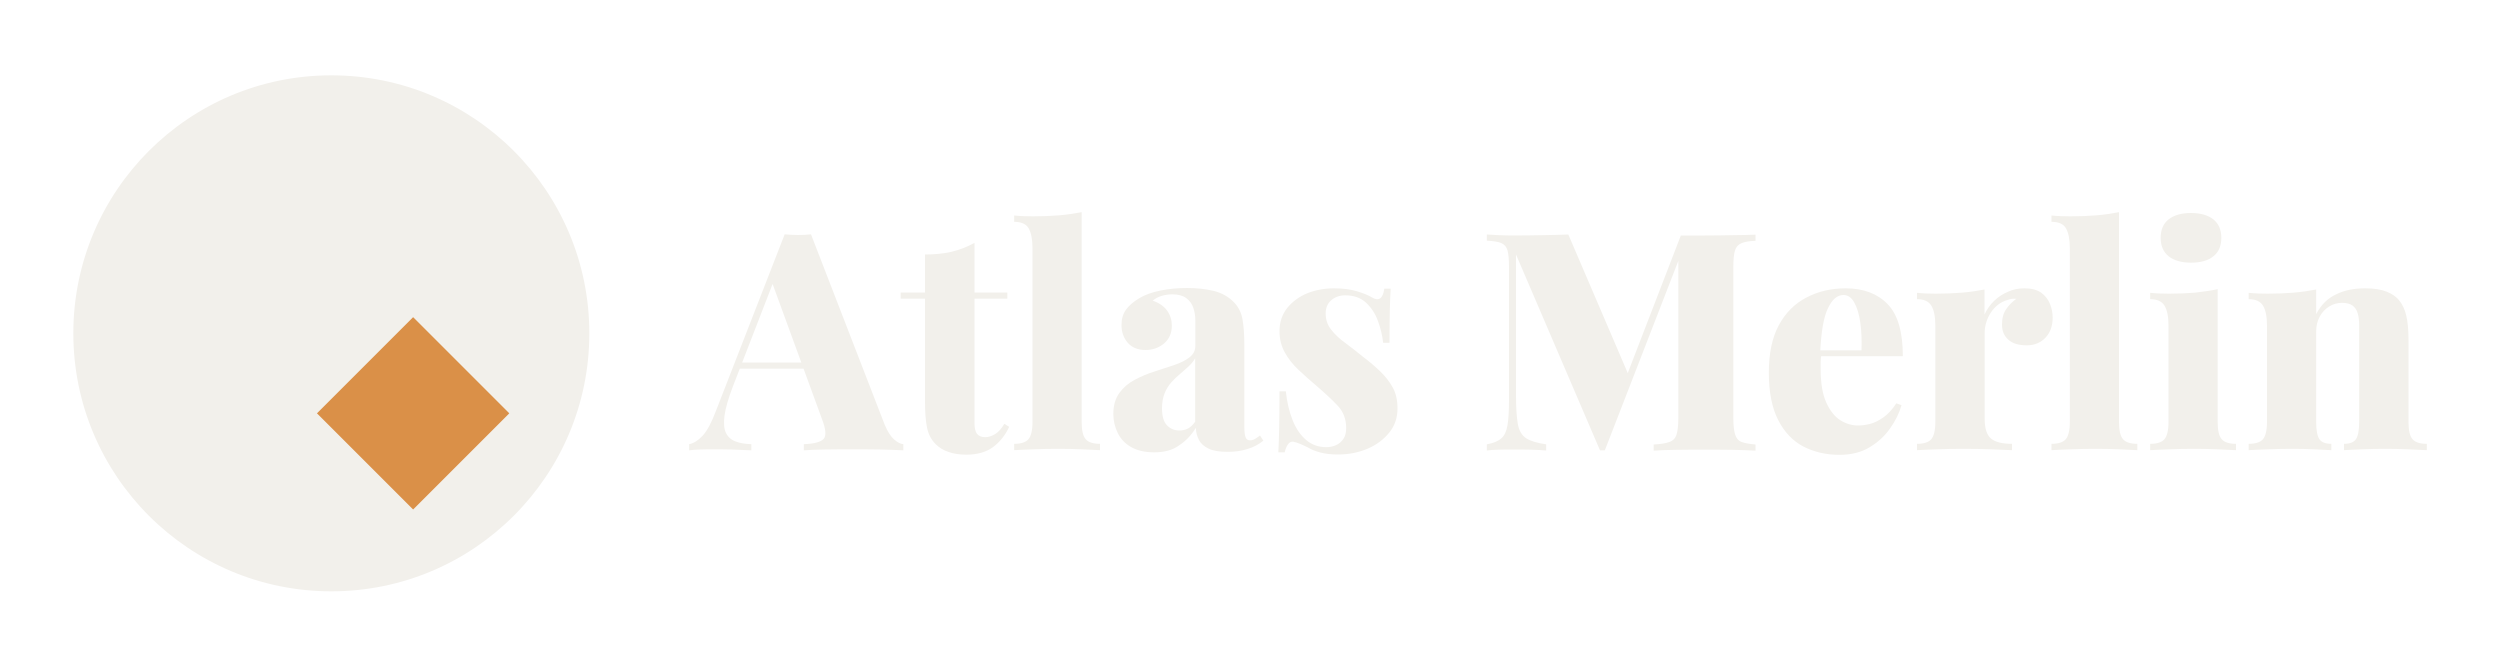
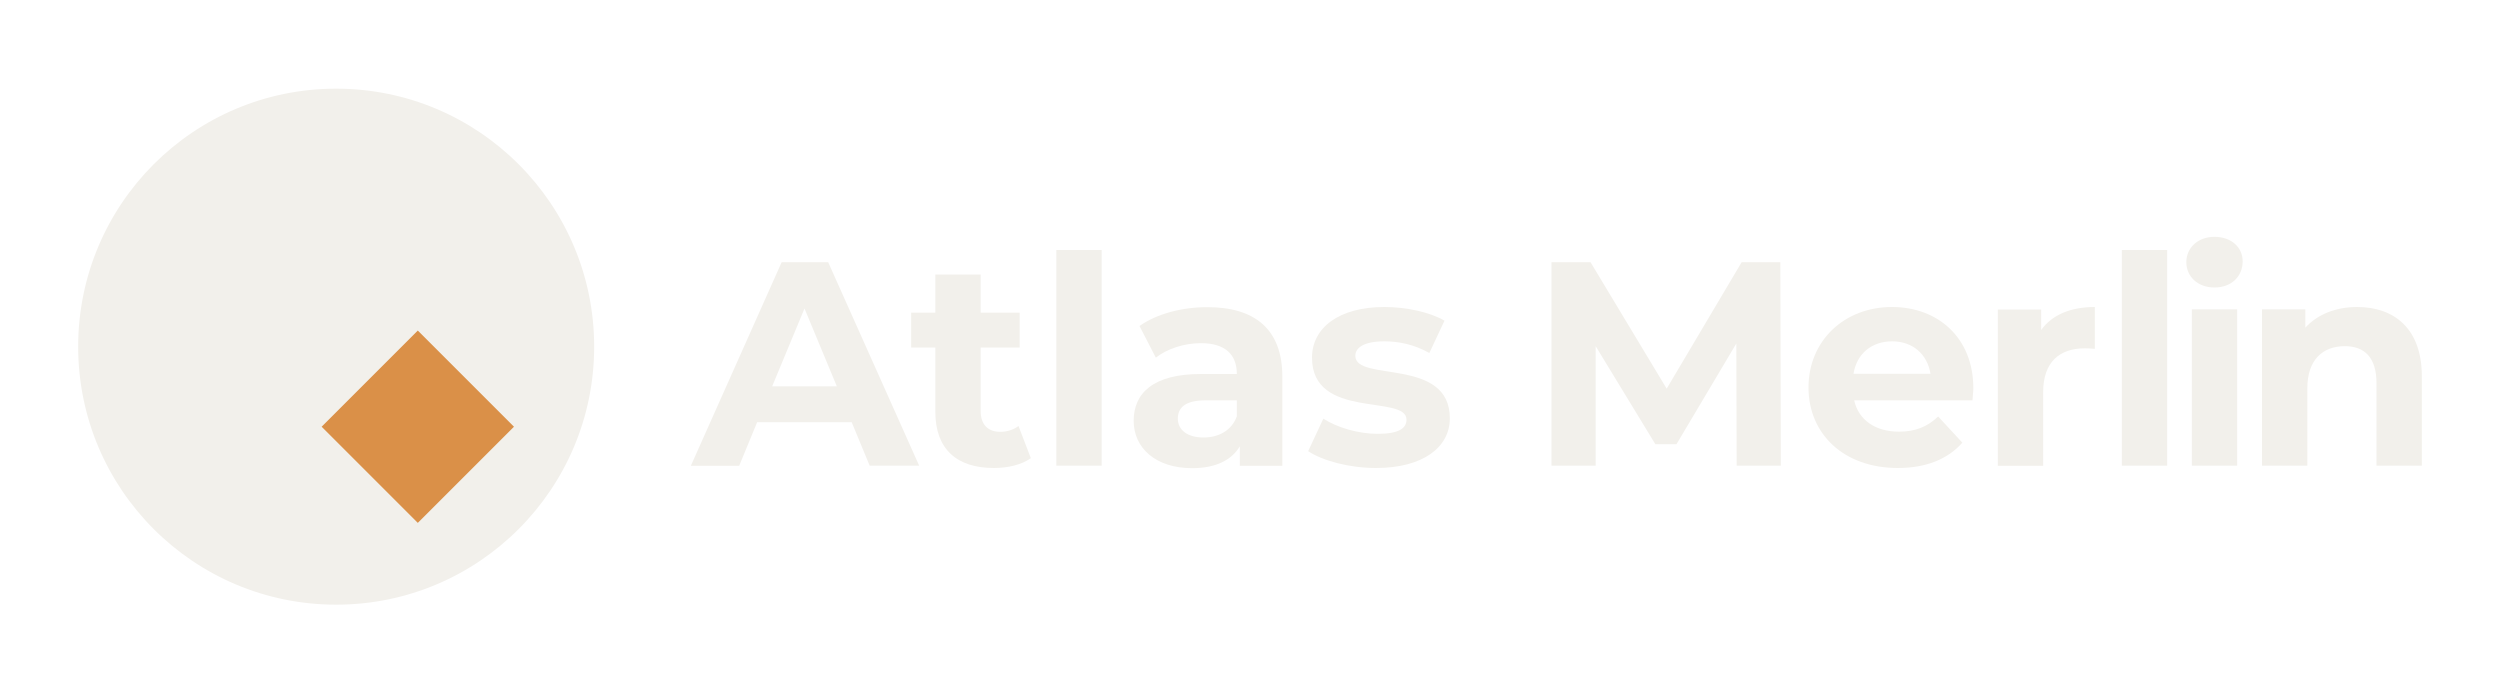
- <svg xmlns="http://www.w3.org/2000/svg" width="1500" height="400" viewBox="0 0 1500 400">
+ <svg xmlns="http://www.w3.org/2000/svg" width="1500" height="416" viewBox="0 0 1500 416">
  <g id="boock" />
  <g id="hart" />
-   <g id="BOOCKWHITE">
-     <path id="Path" fill="#0f1a2e" stroke="none" visibility="hidden" d="M 0 -550 L 1500 -550 L 1500 950 L 0 950 Z" />
+   <g id="HARTWHITE">
    <g id="Group">
      <g id="g1">
-         <path id="path1" fill="#f2f0eb" stroke="none" d="M 486.6 140.6 L 530.8 254.8 C 532.6 259.1 534.5 262 536.6 263.8 C 538.6 265.5 540.4 266.4 542 266.5 L 542 270.2 C 538.1 270 533.4 269.8 528 269.7 C 522.6 269.6 517.1 269.6 511.5 269.6 C 505.7 269.6 500.1 269.6 494.9 269.7 C 489.7 269.8 485.5 269.9 482.3 270.2 L 482.3 266.5 C 488.5 266.3 492.5 265.2 494.2 263.3 C 495.9 261.4 495.5 257.4 493.1 251.2 L 462.8 168.3 L 466.5 162.8 L 439.8 231.7 C 437 239 435.3 244.9 434.7 249.4 C 434.1 253.9 434.4 257.4 435.6 259.8 C 436.8 262.2 438.7 263.9 441.4 264.9 C 444 265.9 447.2 266.4 450.8 266.5 L 450.8 270.2 C 446.5 270 442.6 269.8 439 269.7 C 435.4 269.6 431.5 269.6 427.4 269.6 C 425 269.6 422.5 269.6 420 269.7 C 417.5 269.8 415.3 269.9 413.5 270.2 L 413.5 266.5 C 416.2 266 418.9 264.3 421.6 261.4 C 424.3 258.5 427 253.4 429.7 246.2 L 470.8 140.6 C 473.2 140.8 475.9 141 478.7 141 C 481.5 141 484.1 140.9 486.6 140.6 Z M 496.1 217.5 L 496.1 221.2 L 441.7 221.2 L 443.5 217.5 L 496.1 217.5 Z" />
-         <path id="path2" fill="#f2f0eb" stroke="none" d="M 584.7 145.7 L 584.7 175.5 L 604.4 175.5 L 604.4 179.2 L 584.7 179.2 L 584.7 253.9 C 584.7 256.9 585.2 259.1 586.3 260.4 C 587.4 261.7 589 262.3 591.2 262.3 C 593 262.3 594.9 261.7 597 260.5 C 599 259.3 600.9 257.2 602.6 254.3 L 605.5 256.1 C 603.2 261.1 600 265.1 595.9 268.2 C 591.8 271.2 586.5 272.8 579.9 272.8 C 575.9 272.8 572.3 272.3 569.2 271.2 C 566.1 270.2 563.5 268.6 561.4 266.5 C 558.7 263.8 557 260.5 556.2 256.5 C 555.4 252.5 555 247.4 555 241.1 L 555 179.2 L 540.4 179.2 L 540.4 175.5 L 555 175.5 L 555 152.7 C 560.7 152.7 566 152.2 570.8 151.1 C 575.7 149.9 580.3 148.2 584.7 145.7 Z" />
-         <path id="path3" fill="#f2f0eb" stroke="none" d="M 649 127.3 L 649 253.2 C 649 258.3 649.8 261.8 651.5 263.6 C 653.1 265.4 656 266.3 660 266.3 L 660 270.1 C 657.7 270 654.2 269.8 649.4 269.6 C 644.6 269.4 639.8 269.3 634.8 269.3 C 629.9 269.3 625 269.4 619.9 269.6 C 614.8 269.8 611 269.9 608.5 270.1 L 608.5 266.3 C 612.5 266.3 615.4 265.4 617 263.6 C 618.6 261.8 619.5 258.3 619.5 253.2 L 619.5 149 C 619.5 143.6 618.7 139.7 617.2 137 C 615.7 134.4 612.8 133.1 608.5 133.1 L 608.5 129.3 C 612.4 129.7 616.2 129.8 619.8 129.8 C 625.4 129.8 630.6 129.6 635.5 129.2 C 640.3 128.8 644.8 128.1 649 127.3 Z" />
-         <path id="path4" fill="#f2f0eb" stroke="none" d="M 692.5 271.4 C 686.9 271.4 682.3 270.3 678.6 268.2 C 674.9 266.1 672.3 263.2 670.6 259.7 C 668.9 256.2 668 252.4 668 248.4 C 668 243.3 669.2 239.1 671.6 235.8 C 674 232.5 677 229.9 680.8 227.9 C 684.6 225.9 688.5 224.2 692.7 222.9 C 696.8 221.6 700.8 220.3 704.6 219 C 708.4 217.7 711.4 216.2 713.7 214.4 C 716 212.6 717.2 210.4 717.2 207.5 L 717.2 192.3 C 717.2 189.6 716.8 187.1 716 184.7 C 715.2 182.3 713.8 180.4 711.8 178.9 C 709.8 177.4 707 176.6 703.5 176.6 C 701.3 176.6 699.2 176.9 697.1 177.5 C 695 178.1 693.2 179.1 691.6 180.4 C 695.5 181.7 698.4 183.8 700.3 186.4 C 702.2 189.1 703.1 192.1 703.1 195.4 C 703.1 199.9 701.5 203.5 698.4 206.1 C 695.3 208.7 691.6 210 687.3 210 C 682.7 210 679.1 208.5 676.6 205.6 C 674.1 202.7 672.9 199.1 672.9 195 C 672.9 191.3 673.8 188.3 675.6 185.8 C 677.4 183.3 680.1 181 683.6 178.9 C 687.1 176.8 691.4 175.3 696.4 174.3 C 701.4 173.3 706.7 172.8 712.3 172.8 C 718 172.8 723.3 173.4 728.1 174.5 C 732.9 175.7 737 177.9 740.4 181.4 C 743.1 184.2 744.8 187.6 745.5 191.6 C 746.2 195.6 746.6 200.7 746.6 206.9 L 746.6 256.2 C 746.6 259.2 746.9 261.3 747.4 262.5 C 747.9 263.7 748.8 264.2 750 264.2 C 751.1 264.2 752.1 263.9 753.1 263.3 C 754.1 262.7 755 262 756 261.3 L 758 264.4 C 755.3 266.6 752.2 268.3 748.5 269.4 C 744.8 270.6 740.9 271.1 736.6 271.1 C 731.7 271.1 727.9 270.5 725.2 269.2 C 722.5 267.9 720.5 266.2 719.4 264 C 718.2 261.8 717.6 259.4 717.5 256.7 C 714.8 261.1 711.5 264.6 707.5 267.2 C 703.6 270.1 698.5 271.4 692.5 271.4 Z M 707.6 258.3 C 709.5 258.3 711.3 257.9 712.8 257.1 C 714.3 256.3 715.8 254.9 717.1 253 L 717.1 215 C 716.1 216.7 714.8 218.3 713.2 219.8 C 711.6 221.3 709.8 222.8 708 224.4 C 706.2 225.9 704.4 227.6 702.8 229.4 C 701.2 231.2 699.8 233.4 698.8 235.9 C 697.8 238.4 697.2 241.4 697.2 244.9 C 697.2 249.7 698.2 253.1 700.1 255.1 C 702.1 257.2 704.6 258.3 707.6 258.3 Z" />
-         <path id="path5" fill="#f2f0eb" stroke="none" d="M 800.4 173 C 805.8 173 810.4 173.6 814.3 174.8 C 818.2 176 821.1 177.2 822.9 178.3 C 827.2 181 829.7 179.3 830.6 173.2 L 834.4 173.2 C 834.2 176.7 834 181 833.9 185.9 C 833.8 190.8 833.7 197.4 833.7 205.7 L 829.9 205.7 C 829.4 201.2 828.3 196.7 826.7 192.4 C 825.1 188 822.6 184.4 819.5 181.5 C 816.3 178.6 812.2 177.2 807.1 177.2 C 803.8 177.2 801 178.2 798.8 180.1 C 796.5 182.1 795.4 184.7 795.4 188.1 C 795.4 191.8 796.5 195 798.7 197.8 C 800.9 200.6 803.7 203.3 807.2 205.8 C 810.7 208.4 814.2 211.1 817.7 214 C 821.6 216.9 825.1 219.9 828.2 222.9 C 831.3 225.9 833.8 229.1 835.7 232.6 C 837.6 236.1 838.5 240.2 838.5 245.1 C 838.5 250.6 836.9 255.4 833.6 259.5 C 830.3 263.6 826 266.9 820.6 269.2 C 815.2 271.5 809.3 272.7 802.7 272.7 C 798.7 272.7 795.2 272.3 792.2 271.5 C 789.2 270.7 786.7 269.7 784.8 268.5 C 783 267.6 781.4 266.9 780 266.3 C 778.6 265.7 777.2 265.3 775.9 265 C 774.7 264.9 773.6 265.4 772.8 266.6 C 771.9 267.8 771.3 269.4 770.8 271.4 L 767 271.4 C 767.2 267.5 767.4 262.8 767.5 257.1 C 767.6 251.5 767.7 244.1 767.7 234.8 L 771.5 234.8 C 772.2 241.4 773.6 247.2 775.6 252.2 C 777.6 257.2 780.3 261.1 783.7 264 C 787.1 266.9 791.1 268.3 795.8 268.3 C 797.9 268.3 799.8 267.9 801.6 267.1 C 803.4 266.3 804.8 265.1 806 263.4 C 807.2 261.7 807.7 259.5 807.7 256.8 C 807.7 251.4 806 247 802.6 243.4 C 799.2 239.8 795 235.9 790 231.6 C 786.1 228.3 782.5 225.1 779.1 221.9 C 775.7 218.7 773 215.3 770.9 211.5 C 768.8 207.7 767.7 203.5 767.7 198.7 C 767.7 193.2 769.3 188.6 772.4 184.7 C 775.5 180.9 779.6 177.9 784.5 175.9 C 789.3 174 794.7 173 800.4 173 Z" />
-         <path id="path6" fill="#f2f0eb" stroke="none" d="M 1053.3 140.8 L 1053.3 144.5 C 1049.6 144.6 1046.8 145.1 1044.9 145.9 C 1043 146.7 1041.6 148.2 1041 150.3 C 1040.3 152.4 1040 155.8 1040 160.3 L 1040 250.9 C 1040 255.3 1040.4 258.6 1041.1 260.8 C 1041.8 263 1043.1 264.5 1045 265.2 C 1046.9 265.9 1049.7 266.4 1053.3 266.7 L 1053.3 270.4 C 1049.8 270.2 1045.2 270 1039.7 269.9 C 1034.2 269.8 1028.5 269.8 1022.8 269.8 C 1016.6 269.8 1010.8 269.8 1005.4 269.9 C 1000 270 995.6 270.1 992.2 270.4 L 992.2 266.7 C 996.3 266.5 999.5 266 1001.6 265.2 C 1003.7 264.5 1005.2 263 1005.9 260.8 C 1006.6 258.6 1007 255.3 1007 250.9 L 1007 152.6 L 1008.6 152.4 L 962.9 270.2 L 960 270.2 L 909.6 152.7 L 909.6 237.3 C 909.6 244.7 910 250.4 910.7 254.4 C 911.4 258.4 913.1 261.2 915.6 262.9 C 918.2 264.6 922.2 265.8 927.7 266.6 L 927.7 270.3 C 925.4 270.1 922.3 269.9 918.5 269.8 C 914.7 269.7 911 269.7 907.6 269.7 C 904.9 269.7 902.1 269.7 899.3 269.8 C 896.4 269.9 894 270 892.1 270.3 L 892.1 266.6 C 896 265.9 898.9 264.7 900.8 263 C 902.7 261.4 903.9 258.7 904.5 255.1 C 905.1 251.5 905.4 246.5 905.4 240.2 L 905.4 160.2 C 905.4 155.7 905.1 152.4 904.5 150.2 C 903.9 148.1 902.6 146.6 900.7 145.8 C 898.7 145 895.9 144.6 892.1 144.4 L 892.1 140.7 C 894 140.8 896.5 140.9 899.3 141.1 C 902.2 141.2 904.9 141.3 907.6 141.3 C 913.8 141.3 919.8 141.2 925.5 141.1 C 931.2 141 936.4 140.9 941 140.7 L 978.3 227.7 L 973.2 232.8 L 1008.5 141.3 C 1010.8 141.3 1013.2 141.3 1015.7 141.3 C 1018.2 141.3 1020.6 141.3 1022.9 141.3 C 1028.6 141.3 1034.3 141.2 1039.8 141.1 C 1045.2 141.1 1049.8 140.9 1053.3 140.8 Z" />
-         <path id="path7" fill="#f2f0eb" stroke="none" d="M 1107.4 173 C 1118.1 173 1126.5 176.2 1132.6 182.5 C 1138.7 188.8 1141.7 199.2 1141.7 213.7 L 1083.1 213.7 L 1082.9 210.2 L 1116.9 210.2 C 1117.1 204.2 1116.9 198.7 1116.2 193.7 C 1115.5 188.6 1114.3 184.6 1112.6 181.6 C 1111 178.6 1108.8 177 1106.1 177 C 1102.4 177 1099.3 179.6 1096.8 184.9 C 1094.2 190.1 1092.7 199 1092.1 211.6 L 1092.8 212.9 C 1092.6 214.2 1092.4 215.6 1092.4 217 C 1092.4 218.4 1092.4 219.9 1092.4 221.5 C 1092.4 229.9 1093.5 236.6 1095.8 241.6 C 1098.1 246.6 1100.9 250.1 1104.3 252.2 C 1107.7 254.3 1111.2 255.3 1114.9 255.3 C 1117 255.3 1119.3 255 1121.8 254.4 C 1124.4 253.8 1127 252.5 1129.8 250.6 C 1132.6 248.7 1135.3 245.8 1137.8 242 L 1140.9 243.1 C 1139.6 247.8 1137.3 252.5 1134 257.1 C 1130.8 261.7 1126.7 265.4 1121.7 268.4 C 1116.7 271.4 1110.7 272.9 1103.6 272.9 C 1095.6 272.9 1088.4 271.2 1082 267.9 C 1075.7 264.6 1070.6 259.3 1066.9 252 C 1063.2 244.8 1061.3 235.3 1061.3 223.6 C 1061.3 212 1063.3 202.5 1067.3 195.1 C 1071.3 187.7 1076.8 182.2 1083.7 178.6 C 1090.9 174.8 1098.7 173 1107.4 173 Z" />
-         <path id="path8" fill="#f2f0eb" stroke="none" d="M 1214.8 173 C 1218.9 173 1222.2 173.9 1224.7 175.6 C 1227.1 177.4 1228.9 179.6 1230 182.4 C 1231.1 185.1 1231.6 187.9 1231.6 190.5 C 1231.6 195.5 1230.2 199.5 1227.3 202.6 C 1224.4 205.6 1220.7 207.2 1216.1 207.2 C 1211.2 207.2 1207.5 206.1 1205 203.8 C 1202.4 201.5 1201.2 198.5 1201.2 194.8 C 1201.2 191 1202 187.9 1203.7 185.5 C 1205.3 183.1 1207.4 181 1209.8 179.3 C 1208 179.1 1206.2 179.3 1204.5 180 C 1202.6 180.5 1200.7 181.4 1199 182.7 C 1197.3 184 1195.8 185.6 1194.6 187.4 C 1193.4 189.2 1192.4 191.2 1191.8 193.3 C 1191.1 195.4 1190.8 197.6 1190.8 199.8 L 1190.8 251.3 C 1190.8 257.1 1192.1 261.1 1194.7 263.2 C 1197.3 265.3 1201.5 266.3 1207.2 266.3 L 1207.2 270.1 C 1204.4 270 1200.3 269.8 1194.8 269.6 C 1189.3 269.4 1183.7 269.3 1177.8 269.3 C 1172.6 269.3 1167.3 269.4 1162 269.6 C 1156.7 269.8 1152.8 269.9 1150.2 270.1 L 1150.2 266.3 C 1154.2 266.3 1157.1 265.4 1158.7 263.6 C 1160.3 261.8 1161.2 258.3 1161.2 253.2 L 1161.2 195.5 C 1161.2 190 1160.4 186 1158.8 183.4 C 1157.2 180.8 1154.4 179.5 1150.2 179.5 L 1150.2 175.7 C 1154.1 176.1 1157.9 176.2 1161.5 176.2 C 1167 176.2 1172.2 176 1177.1 175.6 C 1182 175.2 1186.6 174.5 1190.7 173.7 L 1190.7 188.7 C 1192.2 185.5 1194.1 182.8 1196.5 180.5 C 1198.9 178.2 1201.6 176.4 1204.7 175.1 C 1207.8 173.6 1211.1 173 1214.8 173 Z" />
-         <path id="path9" fill="#f2f0eb" stroke="none" d="M 1271.4 127.3 L 1271.4 253.2 C 1271.4 258.3 1272.2 261.8 1273.9 263.6 C 1275.5 265.4 1278.4 266.3 1282.4 266.3 L 1282.4 270.1 C 1280.1 270 1276.6 269.8 1271.8 269.6 C 1267 269.4 1262.2 269.3 1257.2 269.3 C 1252.3 269.3 1247.4 269.4 1242.3 269.6 C 1237.2 269.8 1233.4 269.9 1230.9 270.1 L 1230.9 266.3 C 1234.9 266.3 1237.8 265.4 1239.4 263.6 C 1241 261.8 1241.9 258.3 1241.9 253.2 L 1241.9 149 C 1241.9 143.6 1241.1 139.7 1239.6 137 C 1238.1 134.4 1235.2 133.1 1230.9 133.1 L 1230.9 129.3 C 1234.8 129.7 1238.6 129.8 1242.2 129.8 C 1247.8 129.8 1253 129.6 1257.9 129.2 C 1262.8 128.8 1267.3 128.1 1271.4 127.3 Z" />
-         <path id="path10" fill="#f2f0eb" stroke="none" d="M 1330.6 173.5 L 1330.6 253.2 C 1330.6 258.3 1331.4 261.8 1333.1 263.6 C 1334.7 265.4 1337.6 266.3 1341.6 266.3 L 1341.6 270.1 C 1339.2 270 1335.6 269.8 1330.8 269.6 C 1326.1 269.4 1321.2 269.3 1316.4 269.3 C 1311.5 269.3 1306.6 269.4 1301.5 269.6 C 1296.4 269.8 1292.6 269.9 1290.1 270.1 L 1290.1 266.3 C 1294.1 266.3 1297 265.4 1298.6 263.6 C 1300.2 261.8 1301.1 258.3 1301.1 253.2 L 1301.1 195.5 C 1301.1 190 1300.3 186 1298.7 183.4 C 1297.1 180.8 1294.3 179.5 1290.1 179.5 L 1290.1 175.7 C 1294 176.1 1297.8 176.2 1301.4 176.2 C 1306.9 176.2 1312.1 176 1317 175.6 C 1322 175 1326.5 174.4 1330.6 173.5 Z M 1314.6 127.8 C 1320.3 127.8 1324.8 129.1 1328 131.6 C 1331.2 134.2 1332.8 137.9 1332.8 142.7 C 1332.8 147.6 1331.2 151.3 1328 153.8 C 1324.8 156.4 1320.3 157.6 1314.6 157.6 C 1308.9 157.6 1304.4 156.3 1301.2 153.8 C 1298 151.2 1296.4 147.5 1296.4 142.7 C 1296.4 137.8 1298 134.1 1301.2 131.6 C 1304.4 129.1 1308.8 127.8 1314.6 127.8 Z" />
-         <path id="path11" fill="#f2f0eb" stroke="none" d="M 1419.1 173 C 1424.5 173 1428.8 173.7 1432 175 C 1435.2 176.3 1437.7 178 1439.4 180.1 C 1441.3 182.4 1442.8 185.4 1443.7 189.1 C 1444.6 192.8 1445.1 197.7 1445.1 203.9 L 1445.1 253.2 C 1445.1 258.3 1445.9 261.8 1447.6 263.6 C 1449.2 265.4 1452.1 266.3 1456.1 266.3 L 1456.1 270.1 C 1453.7 270 1450 269.8 1445.2 269.6 C 1440.4 269.4 1435.7 269.3 1431.2 269.3 C 1426.2 269.3 1421.4 269.4 1416.8 269.6 C 1412.2 269.8 1408.7 269.9 1406.4 270.1 L 1406.4 266.3 C 1409.8 266.3 1412.2 265.4 1413.5 263.6 C 1414.8 261.8 1415.5 258.3 1415.5 253.2 L 1415.5 195.1 C 1415.5 192.3 1415.2 189.9 1414.6 187.9 C 1414 185.9 1413 184.4 1411.5 183.3 C 1410 182.3 1408 181.7 1405.3 181.7 C 1402.5 181.7 1399.9 182.4 1397.5 183.9 C 1395.1 185.4 1393.2 187.4 1391.8 190 C 1390.4 192.6 1389.7 195.6 1389.7 198.9 L 1389.7 253.2 C 1389.7 258.3 1390.4 261.8 1391.7 263.6 C 1393 265.4 1395.4 266.3 1398.8 266.3 L 1398.8 270.1 C 1396.5 270 1393.1 269.8 1388.8 269.6 C 1384.4 269.4 1380 269.3 1375.5 269.3 C 1370.5 269.3 1365.5 269.4 1360.5 269.6 C 1355.5 269.8 1351.7 269.9 1349.2 270.1 L 1349.2 266.3 C 1353.2 266.3 1356.1 265.4 1357.7 263.6 C 1359.3 261.8 1360.2 258.3 1360.2 253.2 L 1360.2 195.5 C 1360.2 190 1359.4 186 1357.8 183.4 C 1356.2 180.8 1353.4 179.5 1349.2 179.5 L 1349.2 175.7 C 1353.1 176.1 1356.9 176.2 1360.5 176.2 C 1366 176.2 1371.2 176 1376.1 175.6 C 1381 175.2 1385.6 174.5 1389.7 173.7 L 1389.7 188.5 C 1392.6 182.9 1396.6 178.9 1401.7 176.6 C 1406.7 174.1 1412.5 173 1419.1 173 Z" />
+         <path id="Path" fill="#f2f0eb" stroke="none" d="M 356.5 208 C 356.5 293.494 287.194 362.8 201.7 362.8 C 116.206 362.8 46.9 293.494 46.9 208 C 46.9 122.506 116.206 53.2 201.7 53.2 C 287.194 53.2 356.5 122.506 356.5 208 Z" />
+         <path id="path1" fill="#da9048" stroke="none" d="M 192.98 256.026 L 250.679 198.327 L 308.379 256.026 L 250.679 313.725 Z" />
      </g>
      <g id="g2">
-         <path id="path12" fill="#f2f0eb" stroke="none" d="M 353.6 200 C 353.6 285.494 284.294 354.8 198.8 354.8 C 113.306 354.8 44 285.494 44 200 C 44 114.506 113.306 45.2 198.8 45.2 C 284.294 45.2 353.6 114.506 353.6 200 Z" />
-         <path id="path13" fill="#da9048" stroke="none" d="M 190.168 247.997 L 247.867 190.297 L 305.567 247.997 L 247.867 305.696 Z" />
+         <path id="path2" fill="#f2f0eb" stroke="none" d="M 511 253.3 L 454.3 253.3 L 443.5 279.5 L 414.5 279.5 L 469 157.3 L 496.9 157.3 L 551.5 279.4 L 521.8 279.4 L 511 253.3 Z M 502.1 231.8 L 482.7 185.1 L 463.3 231.8 L 502.1 231.8 Z" />
+         <path id="path3" fill="#f2f0eb" stroke="none" d="M 618.5 274.9 C 612.9 278.9 604.7 280.8 596.3 280.8 C 574.1 280.8 561.2 269.5 561.2 247.1 L 561.2 208.5 L 546.7 208.5 L 546.7 187.6 L 561.2 187.6 L 561.2 164.7 L 588.4 164.7 L 588.4 187.6 L 611.8 187.6 L 611.8 208.5 L 588.4 208.5 L 588.4 246.7 C 588.4 254.7 592.8 259.1 600.1 259.1 C 604.1 259.1 608.1 257.9 611.1 255.6 L 618.5 274.9 Z" />
+         <path id="path4" fill="#f2f0eb" stroke="none" d="M 633.8 150 L 661 150 L 661 279.4 L 633.8 279.4 L 633.8 150 Z" />
+         <path id="path5" fill="#f2f0eb" stroke="none" d="M 769.4 225.9 L 769.4 279.5 L 743.9 279.5 L 743.9 267.8 C 738.8 276.3 729.1 280.9 715.3 280.9 C 693.3 280.9 680.2 268.7 680.2 252.5 C 680.2 235.9 691.9 224.4 720.5 224.4 L 742.1 224.4 C 742.1 212.7 735.1 205.9 720.5 205.9 C 710.6 205.9 700.3 209.2 693.5 214.6 L 683.7 195.6 C 694 188.3 709.2 184.3 724.2 184.3 C 752.8 184.2 769.4 197.5 769.4 225.9 Z M 742.1 249.8 L 742.1 240.2 L 723.4 240.2 C 710.7 240.2 706.7 244.9 706.7 251.2 C 706.7 258 712.5 262.5 722.1 262.5 C 731.2 262.5 739 258.3 742.1 249.8 Z" />
+         <path id="path6" fill="#f2f0eb" stroke="none" d="M 784.9 270.7 L 794 251.2 C 802.4 256.6 815.1 260.3 826.6 260.3 C 839.2 260.3 843.9 257 843.9 251.8 C 843.9 236.4 787.2 252.1 787.2 214.6 C 787.2 196.8 803.2 184.2 830.6 184.2 C 843.5 184.2 857.8 187.2 866.7 192.4 L 857.6 211.8 C 848.4 206.6 839.1 204.8 830.6 204.8 C 818.4 204.8 813.2 208.6 813.2 213.5 C 813.2 229.5 869.9 214 869.9 251 C 869.9 268.4 853.7 280.8 825.6 280.8 C 809.7 280.8 793.6 276.5 784.9 270.7 Z" />
+         <path id="path7" fill="#f2f0eb" stroke="none" d="M 1042 279.4 L 1041.8 206.1 L 1005.9 266.5 L 993.2 266.5 L 957.4 207.7 L 957.4 279.4 L 930.9 279.4 L 930.9 157.3 L 954.3 157.3 L 1000 233.2 L 1045 157.3 L 1068.2 157.3 L 1068.5 279.4 L 1042 279.4 Z" />
+         <path id="path8" fill="#f2f0eb" stroke="none" d="M 1183.5 240.2 L 1112.5 240.2 C 1115.1 251.9 1125.1 259 1139.4 259 C 1149.3 259 1156.5 256 1162.9 249.9 L 1177.4 265.6 C 1168.7 275.5 1155.6 280.8 1138.7 280.8 C 1106.3 280.8 1085.1 260.4 1085.1 232.5 C 1085.1 204.4 1106.6 184.2 1135.2 184.2 C 1162.8 184.2 1184 202.7 1184 232.9 C 1184 235 1183.6 237.9 1183.5 240.2 Z M 1112.1 224.3 L 1158.3 224.3 C 1156.4 212.4 1147.5 204.8 1135.3 204.8 C 1122.9 204.8 1114 212.3 1112.1 224.3 Z" />
+         <path id="path9" fill="#f2f0eb" stroke="none" d="M 1256.9 184.2 L 1256.9 209.3 C 1254.6 209.1 1252.9 209 1250.8 209 C 1235.8 209 1225.9 217.2 1225.9 235.2 L 1225.9 279.5 L 1198.7 279.5 L 1198.7 185.7 L 1224.7 185.7 L 1224.7 198 C 1231.2 188.9 1242.4 184.2 1256.9 184.2 Z" />
+         <path id="path10" fill="#f2f0eb" stroke="none" d="M 1273.1 150 L 1300.3 150 L 1300.3 279.4 L 1273.1 279.4 L 1273.1 150 Z" />
+         <path id="path11" fill="#f2f0eb" stroke="none" d="M 1311.8 157.3 C 1311.8 148.8 1318.6 142.1 1328.7 142.1 C 1338.8 142.1 1345.6 148.4 1345.6 156.8 C 1345.6 165.9 1338.8 172.5 1328.7 172.5 C 1318.6 172.5 1311.8 165.9 1311.8 157.3 Z M 1315.1 185.6 L 1342.3 185.6 L 1342.3 279.4 L 1315.1 279.4 L 1315.1 185.6 Z" />
+         <path id="path12" fill="#f2f0eb" stroke="none" d="M 1453.1 225.7 L 1453.1 279.4 L 1425.9 279.4 L 1425.9 229.9 C 1425.9 214.7 1418.9 207.7 1406.9 207.7 C 1393.8 207.7 1384.4 215.7 1384.4 233 L 1384.4 279.4 L 1357.2 279.4 L 1357.2 185.6 L 1383.2 185.6 L 1383.2 196.6 C 1390.5 188.6 1401.5 184.2 1414.3 184.2 C 1436.4 184.2 1453.1 197.1 1453.1 225.7 Z" />
      </g>
    </g>
  </g>
-   <g id="HARTWHITE" />
</svg>
